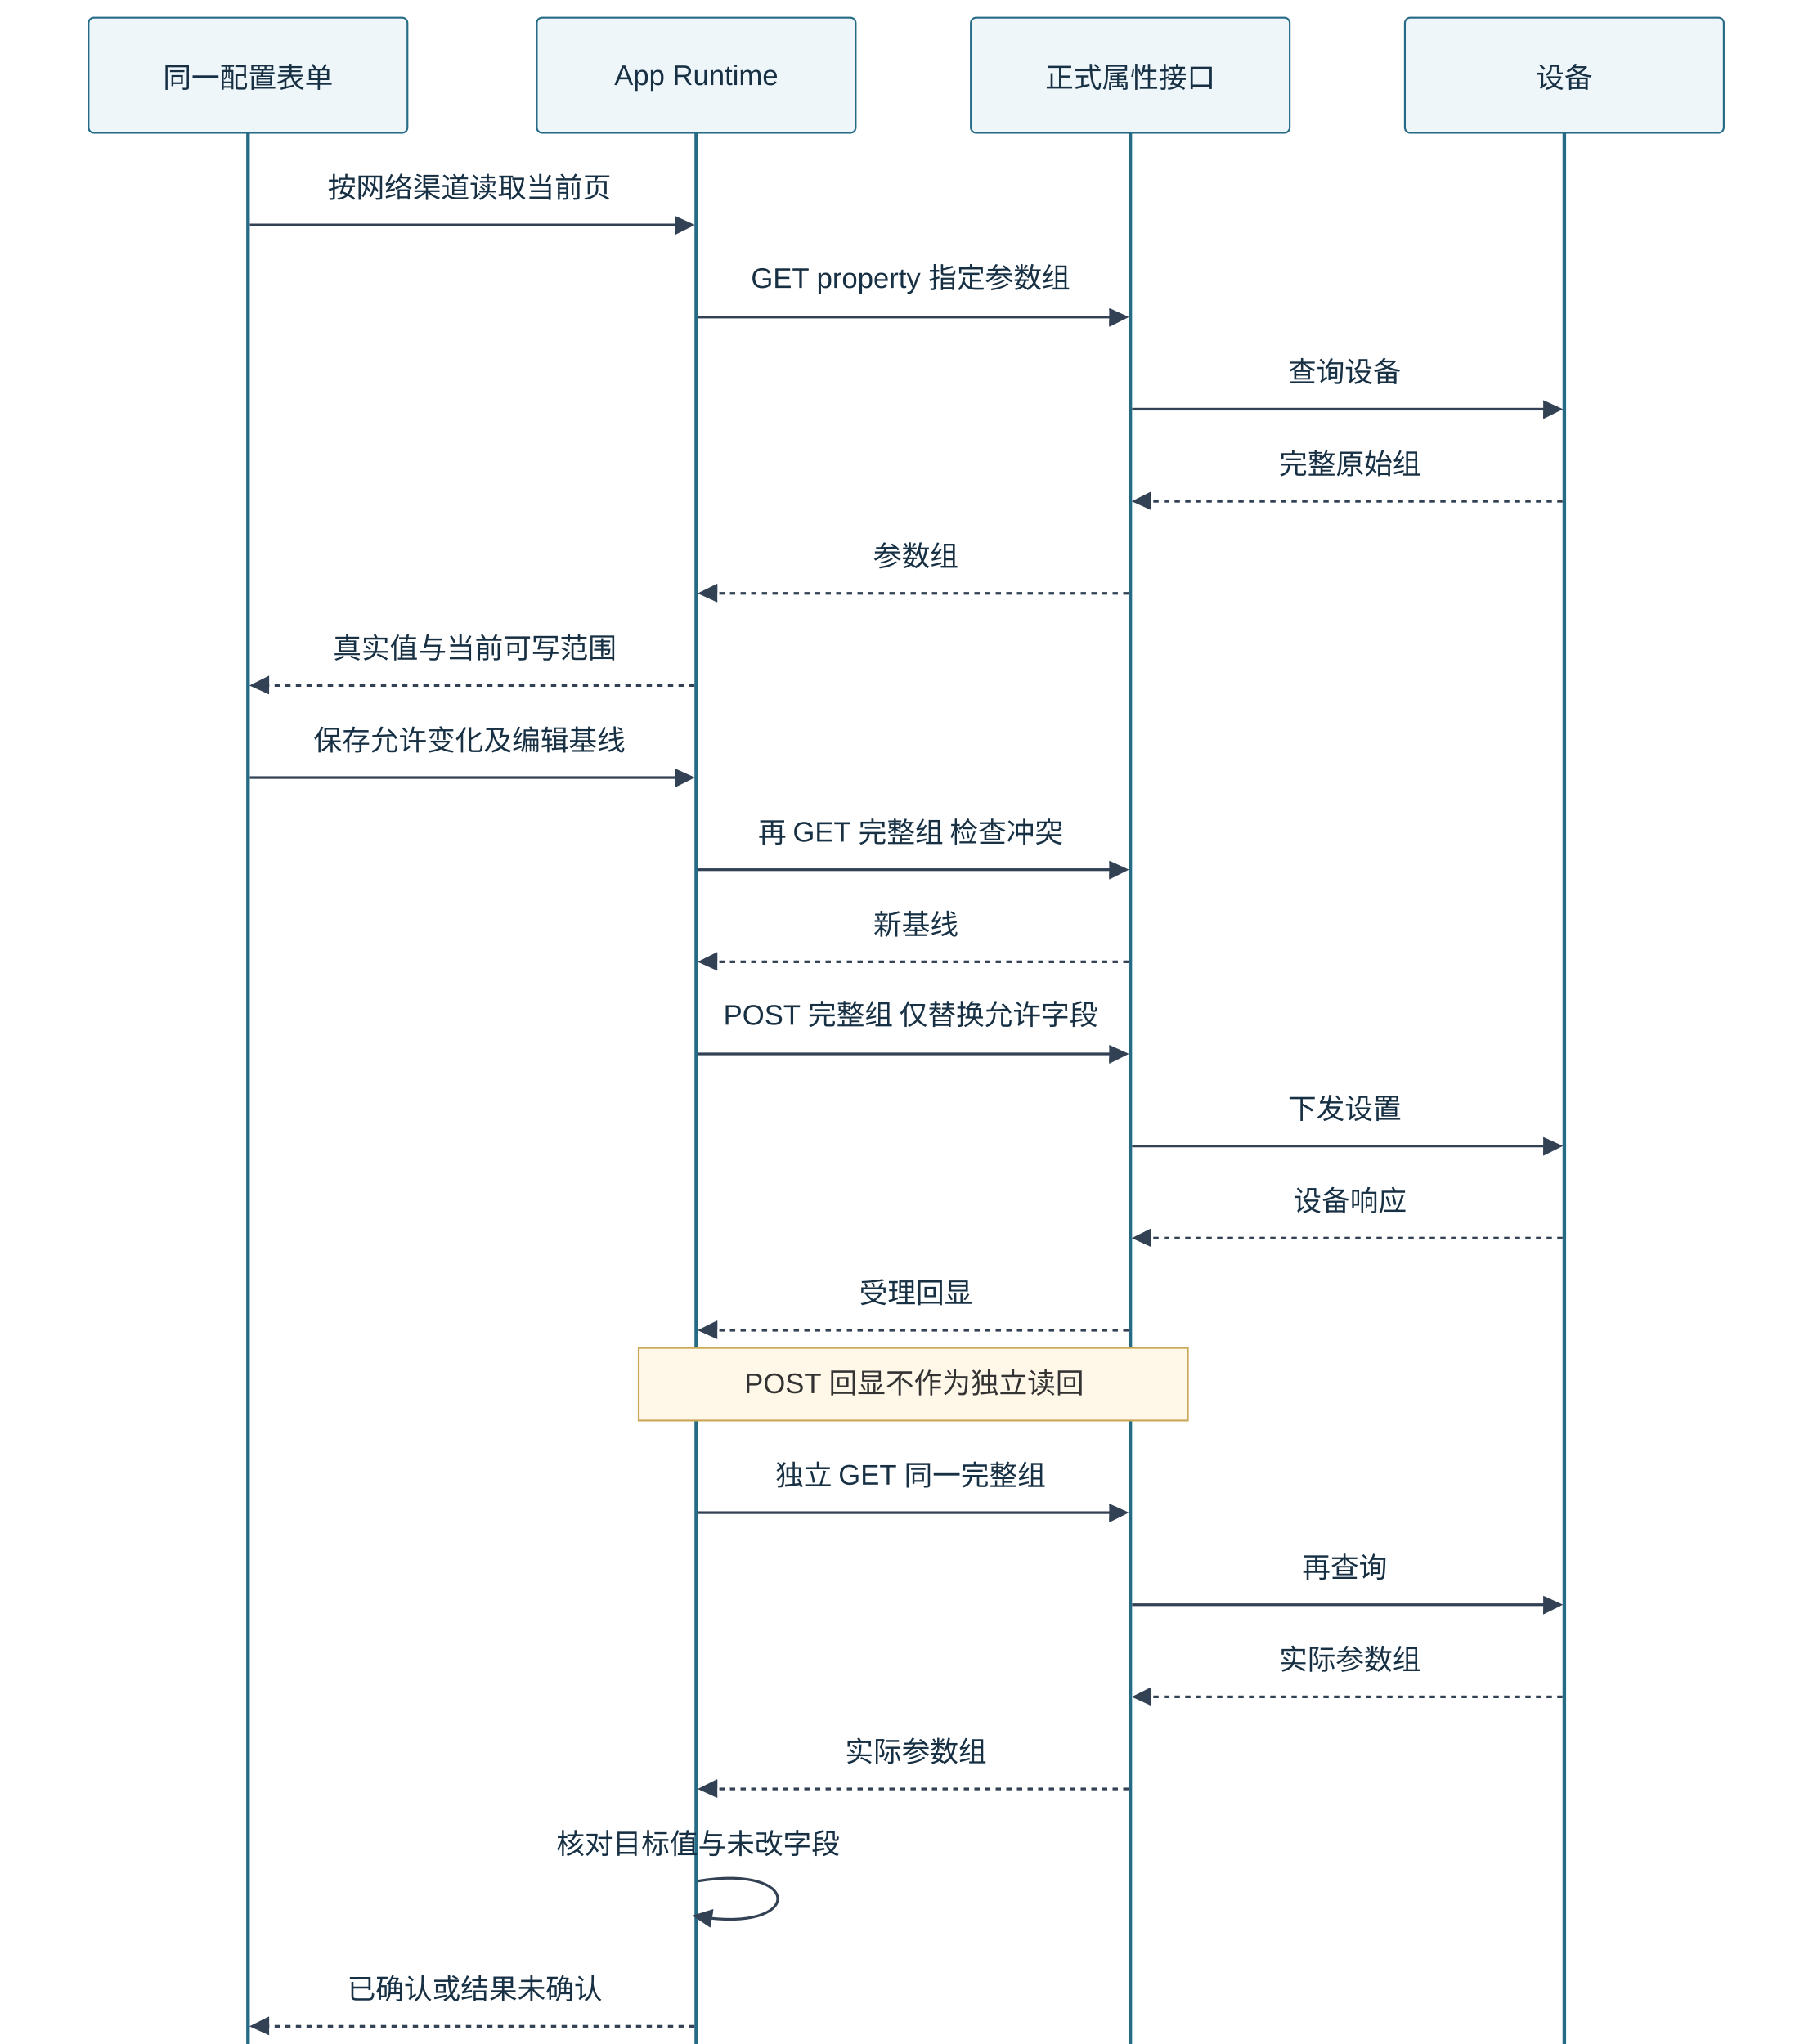
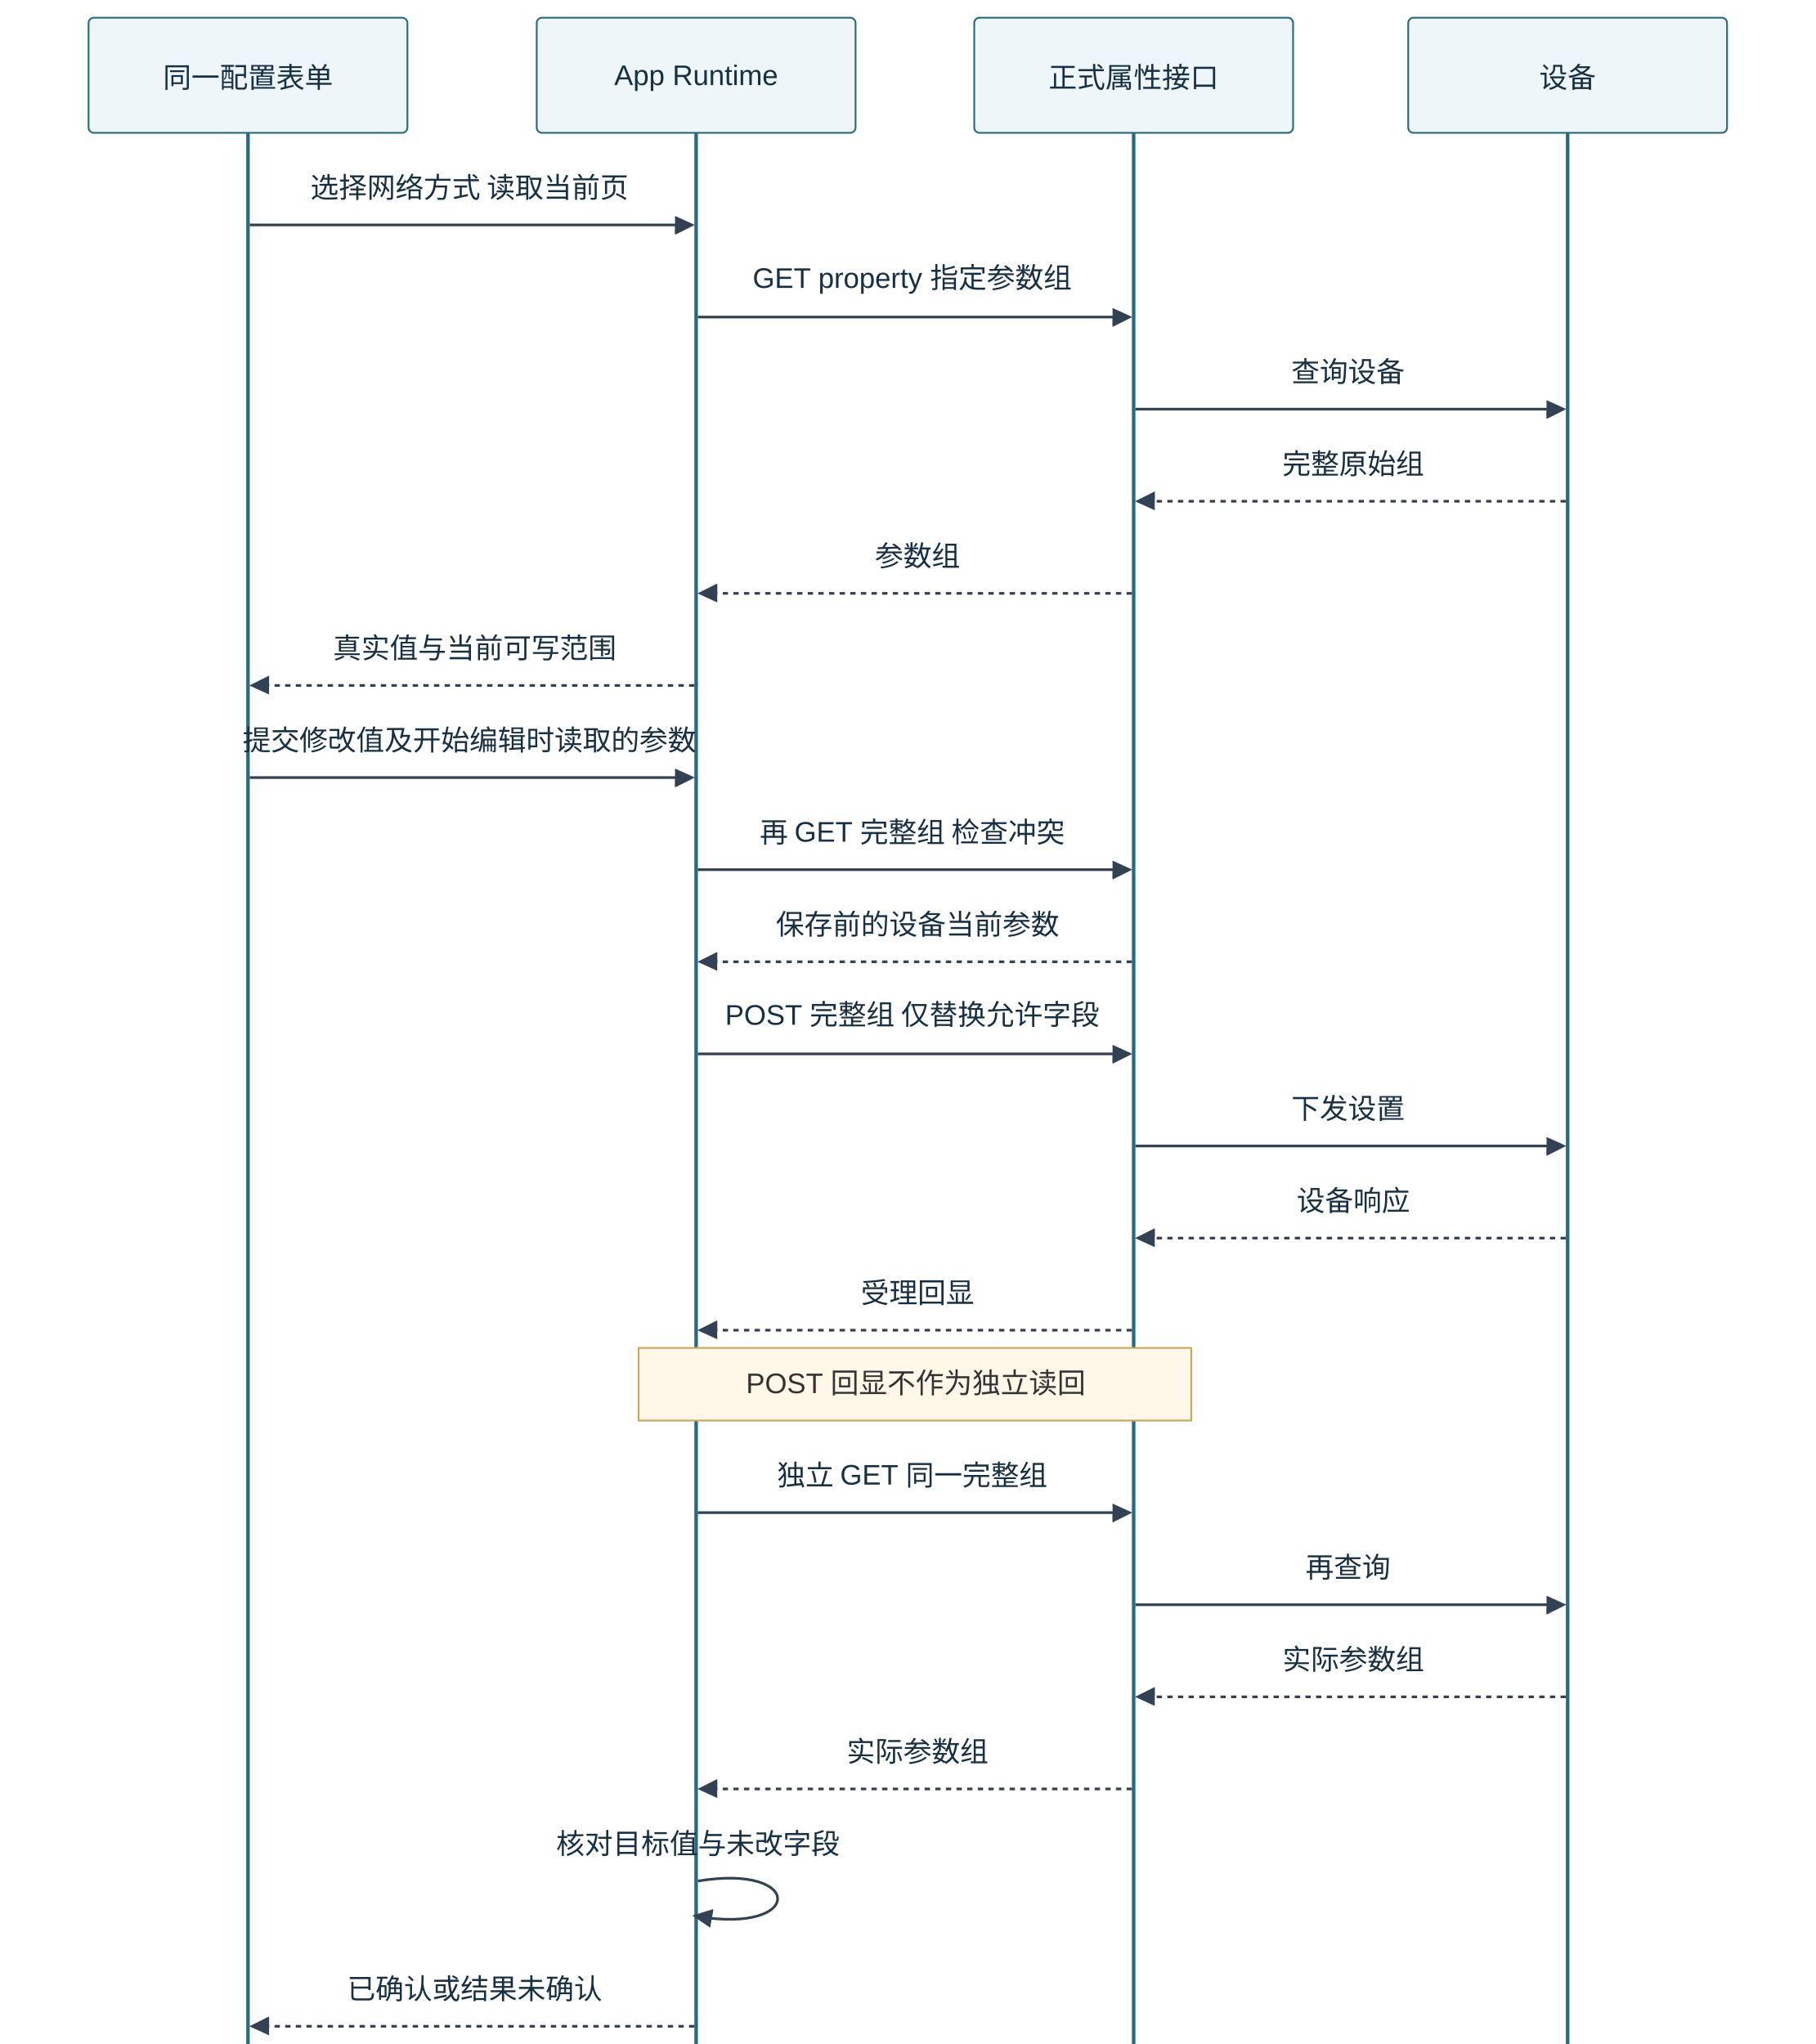
- <svg xmlns="http://www.w3.org/2000/svg" data-source-sha256="59c0e1e74067848a83e396833e3d9b2615e44e2f8f47f26d0f02e3760e4afe10" width="1023" height="1154" id="my-svg" style="max-width: 1023px; background-color: white;" viewBox="-50 -10 1023 1154" role="graphics-document document" aria-roledescription="sequence">
+ <svg xmlns="http://www.w3.org/2000/svg" data-source-sha256="261397b7bc89f86296684a9d8150303a5cf3e19a8794d86534bd4b2e3f47b114" width="1025" height="1154" id="my-svg" style="max-width: 1025px; background-color: white;" viewBox="-50 -10 1025 1154" role="graphics-document document" aria-roledescription="sequence">
  <g>
-     <line id="actor3" x1="833" y1="65" x2="833" y2="2000" class="actor-line 200" stroke-width="0.5px" stroke="#999" name="Device" data-et="life-line" data-id="Device" />
+     <line id="actor3" x1="835" y1="65" x2="835" y2="2000" class="actor-line 200" stroke-width="0.5px" stroke="#999" name="Device" data-et="life-line" data-id="Device" />
    <g id="root-3" data-et="participant" data-type="participant" data-id="Device">
-       <rect x="743" y="0" fill="#eaeaea" stroke="#666" width="180" height="65" name="Device" rx="3" ry="3" class="actor actor-top" />
-       <text x="833" y="32.5" dominant-baseline="central" alignment-baseline="central" class="actor actor-box" style="text-anchor: middle; font-size: 16px; font-weight: 400; font-family: &quot;Microsoft YaHei&quot;, &quot;PingFang SC&quot;, Arial, sans-serif;">
-         <tspan x="833" dy="0">设备</tspan>
+       <rect x="745" y="0" fill="#eaeaea" stroke="#666" width="180" height="65" name="Device" rx="3" ry="3" class="actor actor-top" />
+       <text x="835" y="32.5" dominant-baseline="central" alignment-baseline="central" class="actor actor-box" style="text-anchor: middle; font-size: 16px; font-weight: 400; font-family: &quot;Microsoft YaHei&quot;, &quot;PingFang SC&quot;, Arial, sans-serif;">
+         <tspan x="835" dy="0">设备</tspan>
      </text>
    </g>
  </g>
  <g>
-     <line id="actor2" x1="588" y1="65" x2="588" y2="2000" class="actor-line 200" stroke-width="0.5px" stroke="#999" name="API" data-et="life-line" data-id="API" />
+     <line id="actor2" x1="590" y1="65" x2="590" y2="2000" class="actor-line 200" stroke-width="0.5px" stroke="#999" name="API" data-et="life-line" data-id="API" />
    <g id="root-2" data-et="participant" data-type="participant" data-id="API">
-       <rect x="498" y="0" fill="#eaeaea" stroke="#666" width="180" height="65" name="API" rx="3" ry="3" class="actor actor-top" />
-       <text x="588" y="32.5" dominant-baseline="central" alignment-baseline="central" class="actor actor-box" style="text-anchor: middle; font-size: 16px; font-weight: 400; font-family: &quot;Microsoft YaHei&quot;, &quot;PingFang SC&quot;, Arial, sans-serif;">
-         <tspan x="588" dy="0">正式属性接口</tspan>
+       <rect x="500" y="0" fill="#eaeaea" stroke="#666" width="180" height="65" name="API" rx="3" ry="3" class="actor actor-top" />
+       <text x="590" y="32.5" dominant-baseline="central" alignment-baseline="central" class="actor actor-box" style="text-anchor: middle; font-size: 16px; font-weight: 400; font-family: &quot;Microsoft YaHei&quot;, &quot;PingFang SC&quot;, Arial, sans-serif;">
+         <tspan x="590" dy="0">正式属性接口</tspan>
      </text>
    </g>
  </g>
  <g>
    <line id="actor1" x1="343" y1="65" x2="343" y2="2000" class="actor-line 200" stroke-width="0.5px" stroke="#999" name="Native" data-et="life-line" data-id="Native" />
    <g id="root-1" data-et="participant" data-type="participant" data-id="Native">
      <rect x="253" y="0" fill="#eaeaea" stroke="#666" width="180" height="65" name="Native" rx="3" ry="3" class="actor actor-top" />
      <text x="343" y="32.5" dominant-baseline="central" alignment-baseline="central" class="actor actor-box" style="text-anchor: middle; font-size: 16px; font-weight: 400; font-family: &quot;Microsoft YaHei&quot;, &quot;PingFang SC&quot;, Arial, sans-serif;">
        <tspan x="343" dy="0">App Runtime</tspan>
      </text>
    </g>
  </g>
  <g>
    <line id="actor0" x1="90" y1="65" x2="90" y2="2000" class="actor-line 200" stroke-width="0.5px" stroke="#999" name="UI" data-et="life-line" data-id="UI" />
    <g id="root-0" data-et="participant" data-type="participant" data-id="UI">
      <rect x="0" y="0" fill="#eaeaea" stroke="#666" width="180" height="65" name="UI" rx="3" ry="3" class="actor actor-top" />
      <text x="90" y="32.5" dominant-baseline="central" alignment-baseline="central" class="actor actor-box" style="text-anchor: middle; font-size: 16px; font-weight: 400; font-family: &quot;Microsoft YaHei&quot;, &quot;PingFang SC&quot;, Arial, sans-serif;">
        <tspan x="90" dy="0">同一配置表单</tspan>
      </text>
    </g>
  </g>
  <style>#my-svg{font-family:Microsoft YaHei,PingFang SC,Arial,sans-serif;font-size:16px;fill:#173044;}@keyframes edge-animation-frame{from{stroke-dashoffset:0;}}@keyframes dash{to{stroke-dashoffset:0;}}#my-svg .edge-animation-slow{stroke-dasharray:9,5!important;stroke-dashoffset:900;animation:dash 50s linear infinite;stroke-linecap:round;}#my-svg .edge-animation-fast{stroke-dasharray:9,5!important;stroke-dashoffset:900;animation:dash 20s linear infinite;stroke-linecap:round;}#my-svg .error-icon{fill:#f6f8fa;}#my-svg .error-text{fill:#090705;stroke:#090705;}#my-svg .edge-thickness-normal{stroke-width:1px;}#my-svg .edge-thickness-thick{stroke-width:3.5px;}#my-svg .edge-pattern-solid{stroke-dasharray:0;}#my-svg .edge-thickness-invisible{stroke-width:0;fill:none;}#my-svg .edge-pattern-dashed{stroke-dasharray:3;}#my-svg .edge-pattern-dotted{stroke-dasharray:2;}#my-svg .marker{fill:#526b7c;stroke:#526b7c;}#my-svg .marker.cross{stroke:#526b7c;}#my-svg svg{font-family:Microsoft YaHei,PingFang SC,Arial,sans-serif;font-size:16px;}#my-svg p{margin:0;}#my-svg .actor{stroke:#256b86;fill:#eef6fa;stroke-width:1;}#my-svg rect.actor.outer-path[data-look="neo"]{filter:drop-shadow( 1px 2px 2px rgba(185,185,185,1));}#my-svg rect.note[data-look="neo"]{stroke:#cba758;fill:#fff8e8;filter:drop-shadow( 1px 2px 2px rgba(185,185,185,1));}#my-svg text.actor&gt;tspan{fill:#173044;stroke:none;}#my-svg .actor-line{stroke:#256b86;}#my-svg .innerArc{stroke-width:1.5;stroke-dasharray:none;}#my-svg .messageLine0{stroke-width:1.5;stroke-dasharray:none;stroke:#334155;}#my-svg .messageLine1{stroke-width:1.5;stroke-dasharray:2,2;stroke:#334155;}#my-svg [id$="-arrowhead"] path{fill:#334155;stroke:#334155;}#my-svg .sequenceNumber{fill:#ad9483;}#my-svg [id$="-sequencenumber"]{fill:#334155;}#my-svg [id$="-crosshead"] path{fill:#334155;stroke:#334155;}#my-svg .messageText{fill:#173044;stroke:none;}#my-svg .labelBox{stroke:#256b86;fill:#eef6fa;filter:none;}#my-svg .labelText,#my-svg .labelText&gt;tspan{fill:#173044;stroke:none;}#my-svg .loopText,#my-svg .loopText&gt;tspan{fill:#173044;stroke:none;}#my-svg .sectionTitle,#my-svg .sectionTitle&gt;tspan{fill:#173044;stroke:none;}#my-svg .loopLine{stroke-width:2px;stroke-dasharray:2,2;stroke:#256b86;fill:#256b86;}#my-svg .note{stroke:#cba758;fill:#fff8e8;}#my-svg .noteText,#my-svg .noteText&gt;tspan{fill:#333;stroke:none;font-weight:normal;}#my-svg .activation0{fill:#eff7f2;stroke:hsl(142.5, 33.333%, 85.294%);}#my-svg .activation1{fill:#eff7f2;stroke:hsl(142.5, 33.333%, 85.294%);}#my-svg .activation2{fill:#eff7f2;stroke:hsl(142.5, 33.333%, 85.294%);}#my-svg .actorPopupMenu{position:absolute;}#my-svg .actorPopupMenuPanel{position:absolute;fill:#eef6fa;box-shadow:0px 8px 16px 0px rgba(0,0,0,0.2);filter:drop-shadow(3px 5px 2px rgb(0 0 0 / 0.4));}#my-svg .actor-man circle,#my-svg line{fill:#eef6fa;stroke-width:2px;}#my-svg g rect.rect{filter:drop-shadow( 1px 2px 2px rgba(185,185,185,1));stroke:#256b86;}#my-svg .node .neo-node{stroke:#256b86;}#my-svg [data-look="neo"].node rect,#my-svg [data-look="neo"].cluster rect,#my-svg [data-look="neo"].node polygon{stroke:url(#my-svg-gradient);filter:drop-shadow( 1px 2px 2px rgba(185,185,185,1));}#my-svg [data-look="neo"].swimlane.cluster rect{filter:none;}#my-svg [data-look="neo"].node path{stroke:url(#my-svg-gradient);stroke-width:1px;}#my-svg [data-look="neo"].node .outer-path{filter:drop-shadow( 1px 2px 2px rgba(185,185,185,1));}#my-svg [data-look="neo"].node .neo-line path{stroke:#256b86;filter:none;}#my-svg [data-look="neo"].node circle{stroke:url(#my-svg-gradient);filter:drop-shadow( 1px 2px 2px rgba(185,185,185,1));}#my-svg [data-look="neo"].node circle .state-start{fill:#000000;}#my-svg [data-look="neo"].icon-shape .icon{fill:url(#my-svg-gradient);filter:drop-shadow( 1px 2px 2px rgba(185,185,185,1));}#my-svg [data-look="neo"].icon-shape .icon-neo path{stroke:url(#my-svg-gradient);filter:drop-shadow( 1px 2px 2px rgba(185,185,185,1));}#my-svg :root{--mermaid-font-family:Microsoft YaHei,PingFang SC,Arial,sans-serif;}</style>
  <g />
  <defs>
    <symbol id="my-svg-computer" width="24" height="24">
      <path transform="scale(.5)" d="M2 2v13h20v-13h-20zm18 11h-16v-9h16v9zm-10.228 6l.466-1h3.524l.467 1h-4.457zm14.228 3h-24l2-6h2.104l-1.33 4h18.45l-1.297-4h2.073l2 6zm-5-10h-14v-7h14v7z" />
    </symbol>
  </defs>
  <defs>
    <symbol id="my-svg-database" fill-rule="evenodd" clip-rule="evenodd">
      <path transform="scale(.5)" d="M12.258.001l.256.004.255.005.253.008.251.01.249.012.247.015.246.016.242.019.241.02.239.023.236.024.233.027.231.028.229.031.225.032.223.034.22.036.217.038.214.04.211.041.208.043.205.045.201.046.198.048.194.05.191.051.187.053.183.054.18.056.175.057.172.059.168.06.163.061.16.063.155.064.15.066.074.033.073.033.071.034.07.034.069.035.068.035.067.035.066.035.064.036.064.036.062.036.06.036.06.037.058.037.058.037.055.038.055.038.053.038.052.038.051.039.05.039.048.039.047.039.045.04.044.04.043.04.041.04.04.041.039.041.037.041.036.041.034.041.033.042.032.042.03.042.029.042.027.042.026.043.024.043.023.043.021.043.02.043.018.044.017.043.015.044.013.044.012.044.011.045.009.044.007.045.006.045.004.045.002.045.001.045v17l-.001.045-.002.045-.004.045-.006.045-.007.045-.009.044-.011.045-.012.044-.013.044-.015.044-.017.043-.018.044-.02.043-.021.043-.023.043-.024.043-.026.043-.027.042-.029.042-.03.042-.032.042-.033.042-.034.041-.036.041-.037.041-.039.041-.04.041-.041.04-.043.04-.044.04-.045.04-.047.039-.048.039-.05.039-.051.039-.052.038-.053.038-.055.038-.055.038-.058.037-.058.037-.06.037-.06.036-.062.036-.064.036-.064.036-.066.035-.067.035-.068.035-.069.035-.07.034-.071.034-.073.033-.074.033-.15.066-.155.064-.16.063-.163.061-.168.06-.172.059-.175.057-.18.056-.183.054-.187.053-.191.051-.194.05-.198.048-.201.046-.205.045-.208.043-.211.041-.214.04-.217.038-.22.036-.223.034-.225.032-.229.031-.231.028-.233.027-.236.024-.239.023-.241.02-.242.019-.246.016-.247.015-.249.012-.251.01-.253.008-.255.005-.256.004-.258.001-.258-.001-.256-.004-.255-.005-.253-.008-.251-.01-.249-.012-.247-.015-.245-.016-.243-.019-.241-.02-.238-.023-.236-.024-.234-.027-.231-.028-.228-.031-.226-.032-.223-.034-.22-.036-.217-.038-.214-.04-.211-.041-.208-.043-.204-.045-.201-.046-.198-.048-.195-.05-.19-.051-.187-.053-.184-.054-.179-.056-.176-.057-.172-.059-.167-.06-.164-.061-.159-.063-.155-.064-.151-.066-.074-.033-.072-.033-.072-.034-.07-.034-.069-.035-.068-.035-.067-.035-.066-.035-.064-.036-.063-.036-.062-.036-.061-.036-.06-.037-.058-.037-.057-.037-.056-.038-.055-.038-.053-.038-.052-.038-.051-.039-.049-.039-.049-.039-.046-.039-.046-.04-.044-.04-.043-.04-.041-.04-.04-.041-.039-.041-.037-.041-.036-.041-.034-.041-.033-.042-.032-.042-.03-.042-.029-.042-.027-.042-.026-.043-.024-.043-.023-.043-.021-.043-.02-.043-.018-.044-.017-.043-.015-.044-.013-.044-.012-.044-.011-.045-.009-.044-.007-.045-.006-.045-.004-.045-.002-.045-.001-.045v-17l.001-.045.002-.045.004-.045.006-.045.007-.045.009-.044.011-.045.012-.044.013-.044.015-.044.017-.043.018-.044.02-.043.021-.043.023-.043.024-.043.026-.043.027-.042.029-.042.03-.042.032-.042.033-.042.034-.041.036-.041.037-.041.039-.041.04-.041.041-.04.043-.04.044-.04.046-.04.046-.039.049-.039.049-.039.051-.039.052-.038.053-.038.055-.038.056-.038.057-.037.058-.037.06-.037.061-.036.062-.036.063-.036.064-.036.066-.035.067-.035.068-.035.069-.035.07-.034.072-.034.072-.033.074-.033.151-.066.155-.064.159-.063.164-.061.167-.06.172-.059.176-.057.179-.056.184-.054.187-.053.19-.051.195-.05.198-.048.201-.046.204-.045.208-.043.211-.041.214-.04.217-.038.22-.036.223-.034.226-.032.228-.031.231-.028.234-.027.236-.024.238-.023.241-.02.243-.019.245-.016.247-.015.249-.012.251-.01.253-.008.255-.005.256-.004.258-.001.258.001zm-9.258 20.499v.01l.001.021.003.021.004.022.005.021.006.022.007.022.009.023.01.022.011.023.012.023.013.023.015.023.016.024.017.023.018.024.019.024.021.024.022.025.023.024.024.025.052.049.056.05.061.051.066.051.07.051.075.051.079.052.084.052.088.052.092.052.097.052.102.051.105.052.11.052.114.051.119.051.123.051.127.05.131.05.135.05.139.048.144.049.147.047.152.047.155.047.16.045.163.045.167.043.171.043.176.041.178.041.183.039.187.039.19.037.194.035.197.035.202.033.204.031.209.03.212.029.216.027.219.025.222.024.226.021.23.02.233.018.236.016.24.015.243.012.246.01.249.008.253.005.256.004.259.001.26-.001.257-.004.254-.005.25-.008.247-.011.244-.012.241-.014.237-.016.233-.018.231-.021.226-.021.224-.024.22-.026.216-.027.212-.028.21-.031.205-.031.202-.034.198-.034.194-.036.191-.037.187-.039.183-.04.179-.04.175-.042.172-.043.168-.044.163-.045.16-.046.155-.046.152-.047.148-.048.143-.049.139-.049.136-.05.131-.05.126-.05.123-.051.118-.052.114-.051.11-.052.106-.052.101-.052.096-.052.092-.052.088-.053.083-.051.079-.052.074-.052.07-.051.065-.051.06-.051.056-.05.051-.05.023-.024.023-.025.021-.024.02-.024.019-.024.018-.024.017-.024.015-.023.014-.024.013-.023.012-.023.01-.023.01-.022.008-.022.006-.022.006-.022.004-.022.004-.021.001-.021.001-.021v-4.127l-.077.055-.08.053-.083.054-.085.053-.087.052-.09.052-.093.051-.095.05-.097.05-.1.049-.102.049-.105.048-.106.047-.109.047-.111.046-.114.045-.115.045-.118.044-.12.043-.122.042-.124.042-.126.041-.128.04-.13.04-.132.038-.134.038-.135.037-.138.037-.139.035-.142.035-.143.034-.144.033-.147.032-.148.031-.15.03-.151.03-.153.029-.154.027-.156.027-.158.026-.159.025-.161.024-.162.023-.163.022-.165.021-.166.02-.167.019-.169.018-.169.017-.171.016-.173.015-.173.014-.175.013-.175.012-.177.011-.178.01-.179.008-.179.008-.181.006-.182.005-.182.004-.184.003-.184.002h-.37l-.184-.002-.184-.003-.182-.004-.182-.005-.181-.006-.179-.008-.179-.008-.178-.01-.176-.011-.176-.012-.175-.013-.173-.014-.172-.015-.171-.016-.17-.017-.169-.018-.167-.019-.166-.02-.165-.021-.163-.022-.162-.023-.161-.024-.159-.025-.157-.026-.156-.027-.155-.027-.153-.029-.151-.03-.15-.03-.148-.031-.146-.032-.145-.033-.143-.034-.141-.035-.14-.035-.137-.037-.136-.037-.134-.038-.132-.038-.13-.04-.128-.04-.126-.041-.124-.042-.122-.042-.12-.044-.117-.043-.116-.045-.113-.045-.112-.046-.109-.047-.106-.047-.105-.048-.102-.049-.1-.049-.097-.05-.095-.05-.093-.052-.09-.051-.087-.052-.085-.053-.083-.054-.08-.054-.077-.054v4.127zm0-5.654v.011l.001.021.003.021.004.021.005.022.006.022.007.022.009.022.01.022.011.023.012.023.013.023.015.024.016.023.017.024.018.024.019.024.021.024.022.024.023.025.024.024.052.05.056.05.061.05.066.051.07.051.075.052.079.051.084.052.088.052.092.052.097.052.102.052.105.052.11.051.114.051.119.052.123.05.127.051.131.05.135.049.139.049.144.048.147.048.152.047.155.046.16.045.163.045.167.044.171.042.176.042.178.04.183.04.187.038.19.037.194.036.197.034.202.033.204.032.209.03.212.028.216.027.219.025.222.024.226.022.23.02.233.018.236.016.24.014.243.012.246.01.249.008.253.006.256.003.259.001.26-.001.257-.003.254-.006.25-.008.247-.01.244-.012.241-.015.237-.016.233-.018.231-.02.226-.022.224-.024.22-.025.216-.027.212-.029.21-.03.205-.032.202-.033.198-.035.194-.036.191-.037.187-.039.183-.039.179-.041.175-.042.172-.043.168-.044.163-.045.16-.045.155-.047.152-.047.148-.048.143-.048.139-.05.136-.049.131-.05.126-.051.123-.051.118-.051.114-.052.11-.052.106-.052.101-.052.096-.052.092-.052.088-.052.083-.052.079-.052.074-.051.07-.052.065-.051.06-.05.056-.051.051-.049.023-.025.023-.024.021-.025.02-.024.019-.024.018-.024.017-.024.015-.023.014-.023.013-.024.012-.022.01-.023.01-.023.008-.022.006-.022.006-.022.004-.021.004-.022.001-.021.001-.021v-4.139l-.077.054-.08.054-.083.054-.085.052-.087.053-.09.051-.093.051-.095.051-.097.05-.1.049-.102.049-.105.048-.106.047-.109.047-.111.046-.114.045-.115.044-.118.044-.12.044-.122.042-.124.042-.126.041-.128.04-.13.039-.132.039-.134.038-.135.037-.138.036-.139.036-.142.035-.143.033-.144.033-.147.033-.148.031-.15.03-.151.03-.153.028-.154.028-.156.027-.158.026-.159.025-.161.024-.162.023-.163.022-.165.021-.166.02-.167.019-.169.018-.169.017-.171.016-.173.015-.173.014-.175.013-.175.012-.177.011-.178.009-.179.009-.179.007-.181.007-.182.005-.182.004-.184.003-.184.002h-.37l-.184-.002-.184-.003-.182-.004-.182-.005-.181-.007-.179-.007-.179-.009-.178-.009-.176-.011-.176-.012-.175-.013-.173-.014-.172-.015-.171-.016-.17-.017-.169-.018-.167-.019-.166-.02-.165-.021-.163-.022-.162-.023-.161-.024-.159-.025-.157-.026-.156-.027-.155-.028-.153-.028-.151-.03-.15-.03-.148-.031-.146-.033-.145-.033-.143-.033-.141-.035-.14-.036-.137-.036-.136-.037-.134-.038-.132-.039-.13-.039-.128-.04-.126-.041-.124-.042-.122-.043-.12-.043-.117-.044-.116-.044-.113-.046-.112-.046-.109-.046-.106-.047-.105-.048-.102-.049-.1-.049-.097-.05-.095-.051-.093-.051-.09-.051-.087-.053-.085-.052-.083-.054-.08-.054-.077-.054v4.139zm0-5.666v.011l.001.02.003.022.004.021.005.022.006.021.007.022.009.023.01.022.011.023.012.023.013.023.015.023.016.024.017.024.018.023.019.024.021.025.022.024.023.024.024.025.052.05.056.05.061.05.066.051.07.051.075.052.079.051.084.052.088.052.092.052.097.052.102.052.105.051.11.052.114.051.119.051.123.051.127.05.131.05.135.05.139.049.144.048.147.048.152.047.155.046.16.045.163.045.167.043.171.043.176.042.178.04.183.04.187.038.19.037.194.036.197.034.202.033.204.032.209.03.212.028.216.027.219.025.222.024.226.021.23.02.233.018.236.017.24.014.243.012.246.01.249.008.253.006.256.003.259.001.26-.001.257-.003.254-.006.25-.008.247-.01.244-.013.241-.014.237-.016.233-.018.231-.02.226-.022.224-.024.22-.025.216-.027.212-.029.21-.03.205-.032.202-.033.198-.035.194-.036.191-.037.187-.039.183-.039.179-.041.175-.042.172-.043.168-.044.163-.045.16-.045.155-.047.152-.047.148-.048.143-.049.139-.049.136-.049.131-.051.126-.05.123-.051.118-.052.114-.051.11-.052.106-.052.101-.052.096-.052.092-.052.088-.052.083-.052.079-.052.074-.052.07-.051.065-.051.06-.051.056-.05.051-.049.023-.025.023-.025.021-.024.02-.024.019-.024.018-.024.017-.024.015-.023.014-.024.013-.023.012-.023.01-.022.01-.023.008-.022.006-.022.006-.022.004-.022.004-.021.001-.021.001-.021v-4.153l-.077.054-.08.054-.083.053-.085.053-.087.053-.09.051-.093.051-.095.051-.097.05-.1.049-.102.048-.105.048-.106.048-.109.046-.111.046-.114.046-.115.044-.118.044-.12.043-.122.043-.124.042-.126.041-.128.04-.13.039-.132.039-.134.038-.135.037-.138.036-.139.036-.142.034-.143.034-.144.033-.147.032-.148.032-.15.03-.151.03-.153.028-.154.028-.156.027-.158.026-.159.024-.161.024-.162.023-.163.023-.165.021-.166.02-.167.019-.169.018-.169.017-.171.016-.173.015-.173.014-.175.013-.175.012-.177.01-.178.01-.179.009-.179.007-.181.006-.182.006-.182.004-.184.003-.184.001-.185.001-.185-.001-.184-.001-.184-.003-.182-.004-.182-.006-.181-.006-.179-.007-.179-.009-.178-.01-.176-.01-.176-.012-.175-.013-.173-.014-.172-.015-.171-.016-.17-.017-.169-.018-.167-.019-.166-.02-.165-.021-.163-.023-.162-.023-.161-.024-.159-.024-.157-.026-.156-.027-.155-.028-.153-.028-.151-.03-.15-.03-.148-.032-.146-.032-.145-.033-.143-.034-.141-.034-.14-.036-.137-.036-.136-.037-.134-.038-.132-.039-.13-.039-.128-.041-.126-.041-.124-.041-.122-.043-.12-.043-.117-.044-.116-.044-.113-.046-.112-.046-.109-.046-.106-.048-.105-.048-.102-.048-.1-.05-.097-.049-.095-.051-.093-.051-.09-.052-.087-.052-.085-.053-.083-.053-.08-.054-.077-.054v4.153zm8.74-8.179l-.257.004-.254.005-.25.008-.247.011-.244.012-.241.014-.237.016-.233.018-.231.021-.226.022-.224.023-.22.026-.216.027-.212.028-.21.031-.205.032-.202.033-.198.034-.194.036-.191.038-.187.038-.183.04-.179.041-.175.042-.172.043-.168.043-.163.045-.16.046-.155.046-.152.048-.148.048-.143.048-.139.049-.136.05-.131.05-.126.051-.123.051-.118.051-.114.052-.11.052-.106.052-.101.052-.096.052-.092.052-.088.052-.083.052-.079.052-.074.051-.07.052-.065.051-.06.05-.056.05-.051.05-.023.025-.023.024-.021.024-.02.025-.019.024-.018.024-.017.023-.015.024-.014.023-.013.023-.012.023-.01.023-.01.022-.008.022-.006.023-.006.021-.004.022-.004.021-.001.021-.001.021.001.021.001.021.004.021.004.022.006.021.006.023.008.022.01.022.01.023.012.023.013.023.014.023.015.024.017.023.018.024.019.024.02.025.021.024.023.024.023.025.051.05.056.05.06.05.065.051.07.052.074.051.079.052.083.052.088.052.092.052.096.052.101.052.106.052.11.052.114.052.118.051.123.051.126.051.131.05.136.05.139.049.143.048.148.048.152.048.155.046.16.046.163.045.168.043.172.043.175.042.179.041.183.04.187.038.191.038.194.036.198.034.202.033.205.032.21.031.212.028.216.027.22.026.224.023.226.022.231.021.233.018.237.016.241.014.244.012.247.011.25.008.254.005.257.004.26.001.26-.001.257-.004.254-.005.25-.008.247-.011.244-.012.241-.014.237-.016.233-.018.231-.021.226-.022.224-.023.22-.026.216-.027.212-.028.21-.031.205-.032.202-.033.198-.034.194-.036.191-.038.187-.038.183-.04.179-.041.175-.042.172-.043.168-.043.163-.045.16-.046.155-.046.152-.048.148-.048.143-.048.139-.049.136-.05.131-.05.126-.051.123-.051.118-.051.114-.052.11-.052.106-.052.101-.052.096-.052.092-.052.088-.052.083-.052.079-.052.074-.051.07-.052.065-.051.06-.05.056-.05.051-.05.023-.025.023-.024.021-.024.02-.025.019-.024.018-.024.017-.023.015-.024.014-.023.013-.023.012-.023.01-.023.01-.022.008-.022.006-.023.006-.021.004-.022.004-.021.001-.021.001-.021-.001-.021-.001-.021-.004-.021-.004-.022-.006-.021-.006-.023-.008-.022-.01-.022-.01-.023-.012-.023-.013-.023-.014-.023-.015-.024-.017-.023-.018-.024-.019-.024-.02-.025-.021-.024-.023-.024-.023-.025-.051-.05-.056-.05-.06-.05-.065-.051-.07-.052-.074-.051-.079-.052-.083-.052-.088-.052-.092-.052-.096-.052-.101-.052-.106-.052-.11-.052-.114-.052-.118-.051-.123-.051-.126-.051-.131-.05-.136-.05-.139-.049-.143-.048-.148-.048-.152-.048-.155-.046-.16-.046-.163-.045-.168-.043-.172-.043-.175-.042-.179-.041-.183-.04-.187-.038-.191-.038-.194-.036-.198-.034-.202-.033-.205-.032-.21-.031-.212-.028-.216-.027-.22-.026-.224-.023-.226-.022-.231-.021-.233-.018-.237-.016-.241-.014-.244-.012-.247-.011-.25-.008-.254-.005-.257-.004-.26-.001-.26.001z" />
    </symbol>
  </defs>
  <defs>
    <symbol id="my-svg-clock" width="24" height="24">
      <path transform="scale(.5)" d="M12 2c5.514 0 10 4.486 10 10s-4.486 10-10 10-10-4.486-10-10 4.486-10 10-10zm0-2c-6.627 0-12 5.373-12 12s5.373 12 12 12 12-5.373 12-12-5.373-12-12-12zm5.848 12.459c.202.038.202.333.001.372-1.907.361-6.045 1.111-6.547 1.111-.719 0-1.301-.582-1.301-1.301 0-.512.77-5.447 1.125-7.445.034-.192.312-.181.343.014l.985 6.238 5.394 1.011z" />
    </symbol>
  </defs>
  <defs>
    <marker id="my-svg-arrowhead" refX="7.9" refY="5" markerUnits="userSpaceOnUse" markerWidth="12" markerHeight="12" orient="auto-start-reverse">
      <path d="M -1 0 L 10 5 L 0 10 z" />
    </marker>
  </defs>
  <defs>
    <marker id="my-svg-crosshead" markerWidth="15" markerHeight="8" orient="auto" refX="4" refY="4.5">
      <path fill="none" stroke="#000000" stroke-width="1pt" d="M 1,2 L 6,7 M 6,2 L 1,7" style="stroke-dasharray: 0, 0;" />
    </marker>
  </defs>
  <defs>
    <marker id="my-svg-filled-head" refX="15.5" refY="7" markerWidth="20" markerHeight="28" orient="auto">
      <path d="M 18,7 L9,13 L14,7 L9,1 Z" />
    </marker>
  </defs>
  <defs>
    <marker id="my-svg-sequencenumber" refX="15" refY="15" markerWidth="60" markerHeight="40" orient="auto">
      <circle cx="15" cy="15" r="6" />
    </marker>
  </defs>
  <defs>
    <marker id="my-svg-solidTopArrowHead" refX="7.9" refY="7.25" markerUnits="userSpaceOnUse" markerWidth="12" markerHeight="12" orient="auto-start-reverse">
      <path d="M 0 0 L 10 8 L 0 8 z" />
    </marker>
  </defs>
  <defs>
    <marker id="my-svg-solidBottomArrowHead" refX="7.9" refY="0.75" markerUnits="userSpaceOnUse" markerWidth="12" markerHeight="12" orient="auto-start-reverse">
      <path d="M 0 0 L 10 0 L 0 8 z" />
    </marker>
  </defs>
  <defs>
    <marker id="my-svg-stickTopArrowHead" refX="7.5" refY="7" markerUnits="userSpaceOnUse" markerWidth="12" markerHeight="12" orient="auto-start-reverse">
      <path d="M 0 0 L 7 7" stroke="black" stroke-width="1.5" fill="none" />
    </marker>
  </defs>
  <defs>
    <marker id="my-svg-stickBottomArrowHead" refX="7.5" refY="0" markerUnits="userSpaceOnUse" markerWidth="12" markerHeight="12" orient="auto-start-reverse">
      <path d="M 0 7 L 7 0" stroke="black" stroke-width="1.5" fill="none" />
    </marker>
  </defs>
  <g data-et="note" data-id="i13">
-     <rect x="310.5" y="751" fill="#EDF2AE" stroke="#666" width="310" height="41" class="note" />
-     <text x="466" y="756" text-anchor="middle" dominant-baseline="middle" alignment-baseline="middle" class="noteText" dy="1em" style="font-family: &quot;Microsoft YaHei&quot;, &quot;PingFang SC&quot;, Arial, sans-serif; font-size: 16px; font-weight: 400;">
-       <tspan x="466">POST 回显不作为独立读回</tspan>
+     <rect x="310.5" y="751" fill="#EDF2AE" stroke="#666" width="312" height="41" class="note" />
+     <text x="467" y="756" text-anchor="middle" dominant-baseline="middle" alignment-baseline="middle" class="noteText" dy="1em" style="font-family: &quot;Microsoft YaHei&quot;, &quot;PingFang SC&quot;, Arial, sans-serif; font-size: 16px; font-weight: 400;">
+       <tspan x="467">POST 回显不作为独立读回</tspan>
    </text>
  </g>
-   <text x="215" y="80" text-anchor="middle" dominant-baseline="middle" alignment-baseline="middle" class="messageText" dy="1em" style="font-family: &quot;Microsoft YaHei&quot;, &quot;PingFang SC&quot;, Arial, sans-serif; font-size: 16px; font-weight: 400;">按网络渠道读取当前页</text>
+   <text x="215" y="80" text-anchor="middle" dominant-baseline="middle" alignment-baseline="middle" class="messageText" dy="1em" style="font-family: &quot;Microsoft YaHei&quot;, &quot;PingFang SC&quot;, Arial, sans-serif; font-size: 16px; font-weight: 400;">选择网络方式 读取当前页</text>
  <line x1="91" y1="117" x2="339" y2="117" class="messageLine0" data-et="message" data-id="i0" data-from="UI" data-to="Native" stroke-width="2" stroke="none" marker-end="url(#my-svg-arrowhead)" style="fill: none;" />
-   <text x="464" y="132" text-anchor="middle" dominant-baseline="middle" alignment-baseline="middle" class="messageText" dy="1em" style="font-family: &quot;Microsoft YaHei&quot;, &quot;PingFang SC&quot;, Arial, sans-serif; font-size: 16px; font-weight: 400;">GET property 指定参数组</text>
-   <line x1="344" y1="169" x2="584" y2="169" class="messageLine0" data-et="message" data-id="i1" data-from="Native" data-to="API" stroke-width="2" stroke="none" marker-end="url(#my-svg-arrowhead)" style="fill: none;" />
-   <text x="709" y="184" text-anchor="middle" dominant-baseline="middle" alignment-baseline="middle" class="messageText" dy="1em" style="font-family: &quot;Microsoft YaHei&quot;, &quot;PingFang SC&quot;, Arial, sans-serif; font-size: 16px; font-weight: 400;">查询设备</text>
-   <line x1="589" y1="221" x2="829" y2="221" class="messageLine0" data-et="message" data-id="i2" data-from="API" data-to="Device" stroke-width="2" stroke="none" marker-end="url(#my-svg-arrowhead)" style="fill: none;" />
-   <text x="712" y="236" text-anchor="middle" dominant-baseline="middle" alignment-baseline="middle" class="messageText" dy="1em" style="font-family: &quot;Microsoft YaHei&quot;, &quot;PingFang SC&quot;, Arial, sans-serif; font-size: 16px; font-weight: 400;">完整原始组</text>
-   <line x1="832" y1="273" x2="592" y2="273" class="messageLine1" data-et="message" data-id="i3" data-from="Device" data-to="API" stroke-width="2" stroke="none" marker-end="url(#my-svg-arrowhead)" style="stroke-dasharray: 3, 3; fill: none;" />
-   <text x="467" y="288" text-anchor="middle" dominant-baseline="middle" alignment-baseline="middle" class="messageText" dy="1em" style="font-family: &quot;Microsoft YaHei&quot;, &quot;PingFang SC&quot;, Arial, sans-serif; font-size: 16px; font-weight: 400;">参数组</text>
-   <line x1="587" y1="325" x2="347" y2="325" class="messageLine1" data-et="message" data-id="i4" data-from="API" data-to="Native" stroke-width="2" stroke="none" marker-end="url(#my-svg-arrowhead)" style="stroke-dasharray: 3, 3; fill: none;" />
+   <text x="465" y="132" text-anchor="middle" dominant-baseline="middle" alignment-baseline="middle" class="messageText" dy="1em" style="font-family: &quot;Microsoft YaHei&quot;, &quot;PingFang SC&quot;, Arial, sans-serif; font-size: 16px; font-weight: 400;">GET property 指定参数组</text>
+   <line x1="344" y1="169" x2="586" y2="169" class="messageLine0" data-et="message" data-id="i1" data-from="Native" data-to="API" stroke-width="2" stroke="none" marker-end="url(#my-svg-arrowhead)" style="fill: none;" />
+   <text x="711" y="184" text-anchor="middle" dominant-baseline="middle" alignment-baseline="middle" class="messageText" dy="1em" style="font-family: &quot;Microsoft YaHei&quot;, &quot;PingFang SC&quot;, Arial, sans-serif; font-size: 16px; font-weight: 400;">查询设备</text>
+   <line x1="591" y1="221" x2="831" y2="221" class="messageLine0" data-et="message" data-id="i2" data-from="API" data-to="Device" stroke-width="2" stroke="none" marker-end="url(#my-svg-arrowhead)" style="fill: none;" />
+   <text x="714" y="236" text-anchor="middle" dominant-baseline="middle" alignment-baseline="middle" class="messageText" dy="1em" style="font-family: &quot;Microsoft YaHei&quot;, &quot;PingFang SC&quot;, Arial, sans-serif; font-size: 16px; font-weight: 400;">完整原始组</text>
+   <line x1="834" y1="273" x2="594" y2="273" class="messageLine1" data-et="message" data-id="i3" data-from="Device" data-to="API" stroke-width="2" stroke="none" marker-end="url(#my-svg-arrowhead)" style="stroke-dasharray: 3, 3; fill: none;" />
+   <text x="468" y="288" text-anchor="middle" dominant-baseline="middle" alignment-baseline="middle" class="messageText" dy="1em" style="font-family: &quot;Microsoft YaHei&quot;, &quot;PingFang SC&quot;, Arial, sans-serif; font-size: 16px; font-weight: 400;">参数组</text>
+   <line x1="589" y1="325" x2="347" y2="325" class="messageLine1" data-et="message" data-id="i4" data-from="API" data-to="Native" stroke-width="2" stroke="none" marker-end="url(#my-svg-arrowhead)" style="stroke-dasharray: 3, 3; fill: none;" />
  <text x="218" y="340" text-anchor="middle" dominant-baseline="middle" alignment-baseline="middle" class="messageText" dy="1em" style="font-family: &quot;Microsoft YaHei&quot;, &quot;PingFang SC&quot;, Arial, sans-serif; font-size: 16px; font-weight: 400;">真实值与当前可写范围</text>
  <line x1="342" y1="377" x2="94" y2="377" class="messageLine1" data-et="message" data-id="i5" data-from="Native" data-to="UI" stroke-width="2" stroke="none" marker-end="url(#my-svg-arrowhead)" style="stroke-dasharray: 3, 3; fill: none;" />
-   <text x="215" y="392" text-anchor="middle" dominant-baseline="middle" alignment-baseline="middle" class="messageText" dy="1em" style="font-family: &quot;Microsoft YaHei&quot;, &quot;PingFang SC&quot;, Arial, sans-serif; font-size: 16px; font-weight: 400;">保存允许变化及编辑基线</text>
+   <text x="215" y="392" text-anchor="middle" dominant-baseline="middle" alignment-baseline="middle" class="messageText" dy="1em" style="font-family: &quot;Microsoft YaHei&quot;, &quot;PingFang SC&quot;, Arial, sans-serif; font-size: 16px; font-weight: 400;">提交修改值及开始编辑时读取的参数</text>
  <line x1="91" y1="429" x2="339" y2="429" class="messageLine0" data-et="message" data-id="i6" data-from="UI" data-to="Native" stroke-width="2" stroke="none" marker-end="url(#my-svg-arrowhead)" style="fill: none;" />
-   <text x="464" y="444" text-anchor="middle" dominant-baseline="middle" alignment-baseline="middle" class="messageText" dy="1em" style="font-family: &quot;Microsoft YaHei&quot;, &quot;PingFang SC&quot;, Arial, sans-serif; font-size: 16px; font-weight: 400;">再 GET 完整组 检查冲突</text>
-   <line x1="344" y1="481" x2="584" y2="481" class="messageLine0" data-et="message" data-id="i7" data-from="Native" data-to="API" stroke-width="2" stroke="none" marker-end="url(#my-svg-arrowhead)" style="fill: none;" />
-   <text x="467" y="496" text-anchor="middle" dominant-baseline="middle" alignment-baseline="middle" class="messageText" dy="1em" style="font-family: &quot;Microsoft YaHei&quot;, &quot;PingFang SC&quot;, Arial, sans-serif; font-size: 16px; font-weight: 400;">新基线</text>
-   <line x1="587" y1="533" x2="347" y2="533" class="messageLine1" data-et="message" data-id="i8" data-from="API" data-to="Native" stroke-width="2" stroke="none" marker-end="url(#my-svg-arrowhead)" style="stroke-dasharray: 3, 3; fill: none;" />
-   <text x="464" y="548" text-anchor="middle" dominant-baseline="middle" alignment-baseline="middle" class="messageText" dy="1em" style="font-family: &quot;Microsoft YaHei&quot;, &quot;PingFang SC&quot;, Arial, sans-serif; font-size: 16px; font-weight: 400;">POST 完整组 仅替换允许字段</text>
-   <line x1="344" y1="585" x2="584" y2="585" class="messageLine0" data-et="message" data-id="i9" data-from="Native" data-to="API" stroke-width="2" stroke="none" marker-end="url(#my-svg-arrowhead)" style="fill: none;" />
-   <text x="709" y="600" text-anchor="middle" dominant-baseline="middle" alignment-baseline="middle" class="messageText" dy="1em" style="font-family: &quot;Microsoft YaHei&quot;, &quot;PingFang SC&quot;, Arial, sans-serif; font-size: 16px; font-weight: 400;">下发设置</text>
-   <line x1="589" y1="637" x2="829" y2="637" class="messageLine0" data-et="message" data-id="i10" data-from="API" data-to="Device" stroke-width="2" stroke="none" marker-end="url(#my-svg-arrowhead)" style="fill: none;" />
-   <text x="712" y="652" text-anchor="middle" dominant-baseline="middle" alignment-baseline="middle" class="messageText" dy="1em" style="font-family: &quot;Microsoft YaHei&quot;, &quot;PingFang SC&quot;, Arial, sans-serif; font-size: 16px; font-weight: 400;">设备响应</text>
-   <line x1="832" y1="689" x2="592" y2="689" class="messageLine1" data-et="message" data-id="i11" data-from="Device" data-to="API" stroke-width="2" stroke="none" marker-end="url(#my-svg-arrowhead)" style="stroke-dasharray: 3, 3; fill: none;" />
-   <text x="467" y="704" text-anchor="middle" dominant-baseline="middle" alignment-baseline="middle" class="messageText" dy="1em" style="font-family: &quot;Microsoft YaHei&quot;, &quot;PingFang SC&quot;, Arial, sans-serif; font-size: 16px; font-weight: 400;">受理回显</text>
-   <line x1="587" y1="741" x2="347" y2="741" class="messageLine1" data-et="message" data-id="i12" data-from="API" data-to="Native" stroke-width="2" stroke="none" marker-end="url(#my-svg-arrowhead)" style="stroke-dasharray: 3, 3; fill: none;" />
-   <text x="464" y="807" text-anchor="middle" dominant-baseline="middle" alignment-baseline="middle" class="messageText" dy="1em" style="font-family: &quot;Microsoft YaHei&quot;, &quot;PingFang SC&quot;, Arial, sans-serif; font-size: 16px; font-weight: 400;">独立 GET 同一完整组</text>
-   <line x1="344" y1="844" x2="584" y2="844" class="messageLine0" data-et="message" data-id="i14" data-from="Native" data-to="API" stroke-width="2" stroke="none" marker-end="url(#my-svg-arrowhead)" style="fill: none;" />
-   <text x="709" y="859" text-anchor="middle" dominant-baseline="middle" alignment-baseline="middle" class="messageText" dy="1em" style="font-family: &quot;Microsoft YaHei&quot;, &quot;PingFang SC&quot;, Arial, sans-serif; font-size: 16px; font-weight: 400;">再查询</text>
-   <line x1="589" y1="896" x2="829" y2="896" class="messageLine0" data-et="message" data-id="i15" data-from="API" data-to="Device" stroke-width="2" stroke="none" marker-end="url(#my-svg-arrowhead)" style="fill: none;" />
-   <text x="712" y="911" text-anchor="middle" dominant-baseline="middle" alignment-baseline="middle" class="messageText" dy="1em" style="font-family: &quot;Microsoft YaHei&quot;, &quot;PingFang SC&quot;, Arial, sans-serif; font-size: 16px; font-weight: 400;">实际参数组</text>
-   <line x1="832" y1="948" x2="592" y2="948" class="messageLine1" data-et="message" data-id="i16" data-from="Device" data-to="API" stroke-width="2" stroke="none" marker-end="url(#my-svg-arrowhead)" style="stroke-dasharray: 3, 3; fill: none;" />
-   <text x="467" y="963" text-anchor="middle" dominant-baseline="middle" alignment-baseline="middle" class="messageText" dy="1em" style="font-family: &quot;Microsoft YaHei&quot;, &quot;PingFang SC&quot;, Arial, sans-serif; font-size: 16px; font-weight: 400;">实际参数组</text>
-   <line x1="587" y1="1000" x2="347" y2="1000" class="messageLine1" data-et="message" data-id="i17" data-from="API" data-to="Native" stroke-width="2" stroke="none" marker-end="url(#my-svg-arrowhead)" style="stroke-dasharray: 3, 3; fill: none;" />
+   <text x="465" y="444" text-anchor="middle" dominant-baseline="middle" alignment-baseline="middle" class="messageText" dy="1em" style="font-family: &quot;Microsoft YaHei&quot;, &quot;PingFang SC&quot;, Arial, sans-serif; font-size: 16px; font-weight: 400;">再 GET 完整组 检查冲突</text>
+   <line x1="344" y1="481" x2="586" y2="481" class="messageLine0" data-et="message" data-id="i7" data-from="Native" data-to="API" stroke-width="2" stroke="none" marker-end="url(#my-svg-arrowhead)" style="fill: none;" />
+   <text x="468" y="496" text-anchor="middle" dominant-baseline="middle" alignment-baseline="middle" class="messageText" dy="1em" style="font-family: &quot;Microsoft YaHei&quot;, &quot;PingFang SC&quot;, Arial, sans-serif; font-size: 16px; font-weight: 400;">保存前的设备当前参数</text>
+   <line x1="589" y1="533" x2="347" y2="533" class="messageLine1" data-et="message" data-id="i8" data-from="API" data-to="Native" stroke-width="2" stroke="none" marker-end="url(#my-svg-arrowhead)" style="stroke-dasharray: 3, 3; fill: none;" />
+   <text x="465" y="548" text-anchor="middle" dominant-baseline="middle" alignment-baseline="middle" class="messageText" dy="1em" style="font-family: &quot;Microsoft YaHei&quot;, &quot;PingFang SC&quot;, Arial, sans-serif; font-size: 16px; font-weight: 400;">POST 完整组 仅替换允许字段</text>
+   <line x1="344" y1="585" x2="586" y2="585" class="messageLine0" data-et="message" data-id="i9" data-from="Native" data-to="API" stroke-width="2" stroke="none" marker-end="url(#my-svg-arrowhead)" style="fill: none;" />
+   <text x="711" y="600" text-anchor="middle" dominant-baseline="middle" alignment-baseline="middle" class="messageText" dy="1em" style="font-family: &quot;Microsoft YaHei&quot;, &quot;PingFang SC&quot;, Arial, sans-serif; font-size: 16px; font-weight: 400;">下发设置</text>
+   <line x1="591" y1="637" x2="831" y2="637" class="messageLine0" data-et="message" data-id="i10" data-from="API" data-to="Device" stroke-width="2" stroke="none" marker-end="url(#my-svg-arrowhead)" style="fill: none;" />
+   <text x="714" y="652" text-anchor="middle" dominant-baseline="middle" alignment-baseline="middle" class="messageText" dy="1em" style="font-family: &quot;Microsoft YaHei&quot;, &quot;PingFang SC&quot;, Arial, sans-serif; font-size: 16px; font-weight: 400;">设备响应</text>
+   <line x1="834" y1="689" x2="594" y2="689" class="messageLine1" data-et="message" data-id="i11" data-from="Device" data-to="API" stroke-width="2" stroke="none" marker-end="url(#my-svg-arrowhead)" style="stroke-dasharray: 3, 3; fill: none;" />
+   <text x="468" y="704" text-anchor="middle" dominant-baseline="middle" alignment-baseline="middle" class="messageText" dy="1em" style="font-family: &quot;Microsoft YaHei&quot;, &quot;PingFang SC&quot;, Arial, sans-serif; font-size: 16px; font-weight: 400;">受理回显</text>
+   <line x1="589" y1="741" x2="347" y2="741" class="messageLine1" data-et="message" data-id="i12" data-from="API" data-to="Native" stroke-width="2" stroke="none" marker-end="url(#my-svg-arrowhead)" style="stroke-dasharray: 3, 3; fill: none;" />
+   <text x="465" y="807" text-anchor="middle" dominant-baseline="middle" alignment-baseline="middle" class="messageText" dy="1em" style="font-family: &quot;Microsoft YaHei&quot;, &quot;PingFang SC&quot;, Arial, sans-serif; font-size: 16px; font-weight: 400;">独立 GET 同一完整组</text>
+   <line x1="344" y1="844" x2="586" y2="844" class="messageLine0" data-et="message" data-id="i14" data-from="Native" data-to="API" stroke-width="2" stroke="none" marker-end="url(#my-svg-arrowhead)" style="fill: none;" />
+   <text x="711" y="859" text-anchor="middle" dominant-baseline="middle" alignment-baseline="middle" class="messageText" dy="1em" style="font-family: &quot;Microsoft YaHei&quot;, &quot;PingFang SC&quot;, Arial, sans-serif; font-size: 16px; font-weight: 400;">再查询</text>
+   <line x1="591" y1="896" x2="831" y2="896" class="messageLine0" data-et="message" data-id="i15" data-from="API" data-to="Device" stroke-width="2" stroke="none" marker-end="url(#my-svg-arrowhead)" style="fill: none;" />
+   <text x="714" y="911" text-anchor="middle" dominant-baseline="middle" alignment-baseline="middle" class="messageText" dy="1em" style="font-family: &quot;Microsoft YaHei&quot;, &quot;PingFang SC&quot;, Arial, sans-serif; font-size: 16px; font-weight: 400;">实际参数组</text>
+   <line x1="834" y1="948" x2="594" y2="948" class="messageLine1" data-et="message" data-id="i16" data-from="Device" data-to="API" stroke-width="2" stroke="none" marker-end="url(#my-svg-arrowhead)" style="stroke-dasharray: 3, 3; fill: none;" />
+   <text x="468" y="963" text-anchor="middle" dominant-baseline="middle" alignment-baseline="middle" class="messageText" dy="1em" style="font-family: &quot;Microsoft YaHei&quot;, &quot;PingFang SC&quot;, Arial, sans-serif; font-size: 16px; font-weight: 400;">实际参数组</text>
+   <line x1="589" y1="1000" x2="347" y2="1000" class="messageLine1" data-et="message" data-id="i17" data-from="API" data-to="Native" stroke-width="2" stroke="none" marker-end="url(#my-svg-arrowhead)" style="stroke-dasharray: 3, 3; fill: none;" />
  <text x="344" y="1015" text-anchor="middle" dominant-baseline="middle" alignment-baseline="middle" class="messageText" dy="1em" style="font-family: &quot;Microsoft YaHei&quot;, &quot;PingFang SC&quot;, Arial, sans-serif; font-size: 16px; font-weight: 400;">核对目标值与未改字段</text>
  <path d="M 344,1052 C 404,1042 404,1082 344,1072" class="messageLine0" data-et="message" data-id="i18" data-from="Native" data-to="Native" stroke-width="2" stroke="none" marker-end="url(#my-svg-arrowhead)" style="fill: none;" />
  <text x="218" y="1097" text-anchor="middle" dominant-baseline="middle" alignment-baseline="middle" class="messageText" dy="1em" style="font-family: &quot;Microsoft YaHei&quot;, &quot;PingFang SC&quot;, Arial, sans-serif; font-size: 16px; font-weight: 400;">已确认或结果未确认</text>
  <line x1="342" y1="1134" x2="94" y2="1134" class="messageLine1" data-et="message" data-id="i19" data-from="Native" data-to="UI" stroke-width="2" stroke="none" marker-end="url(#my-svg-arrowhead)" style="stroke-dasharray: 3, 3; fill: none;" />
</svg>
